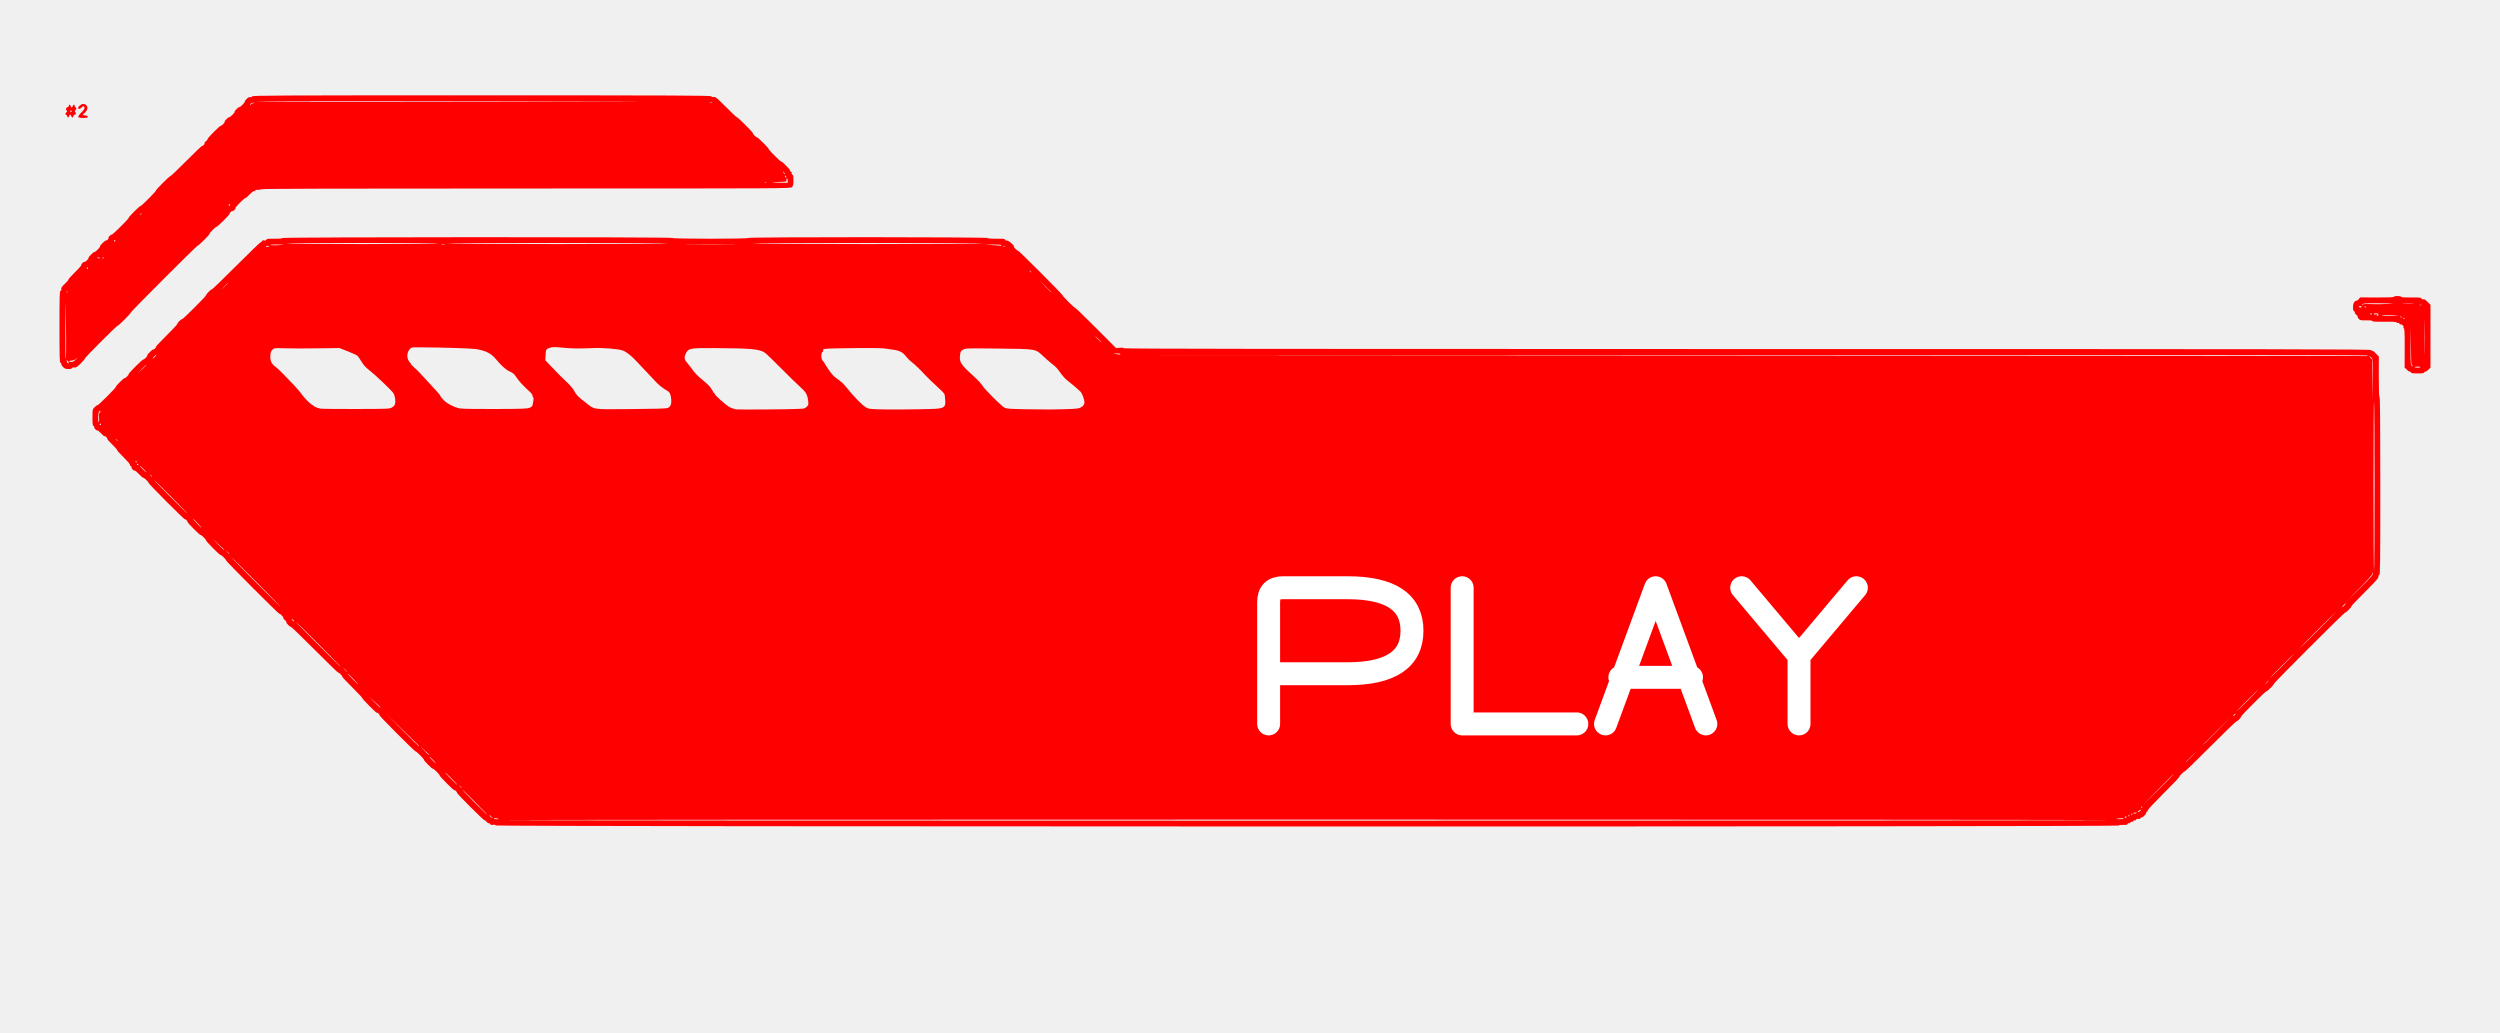
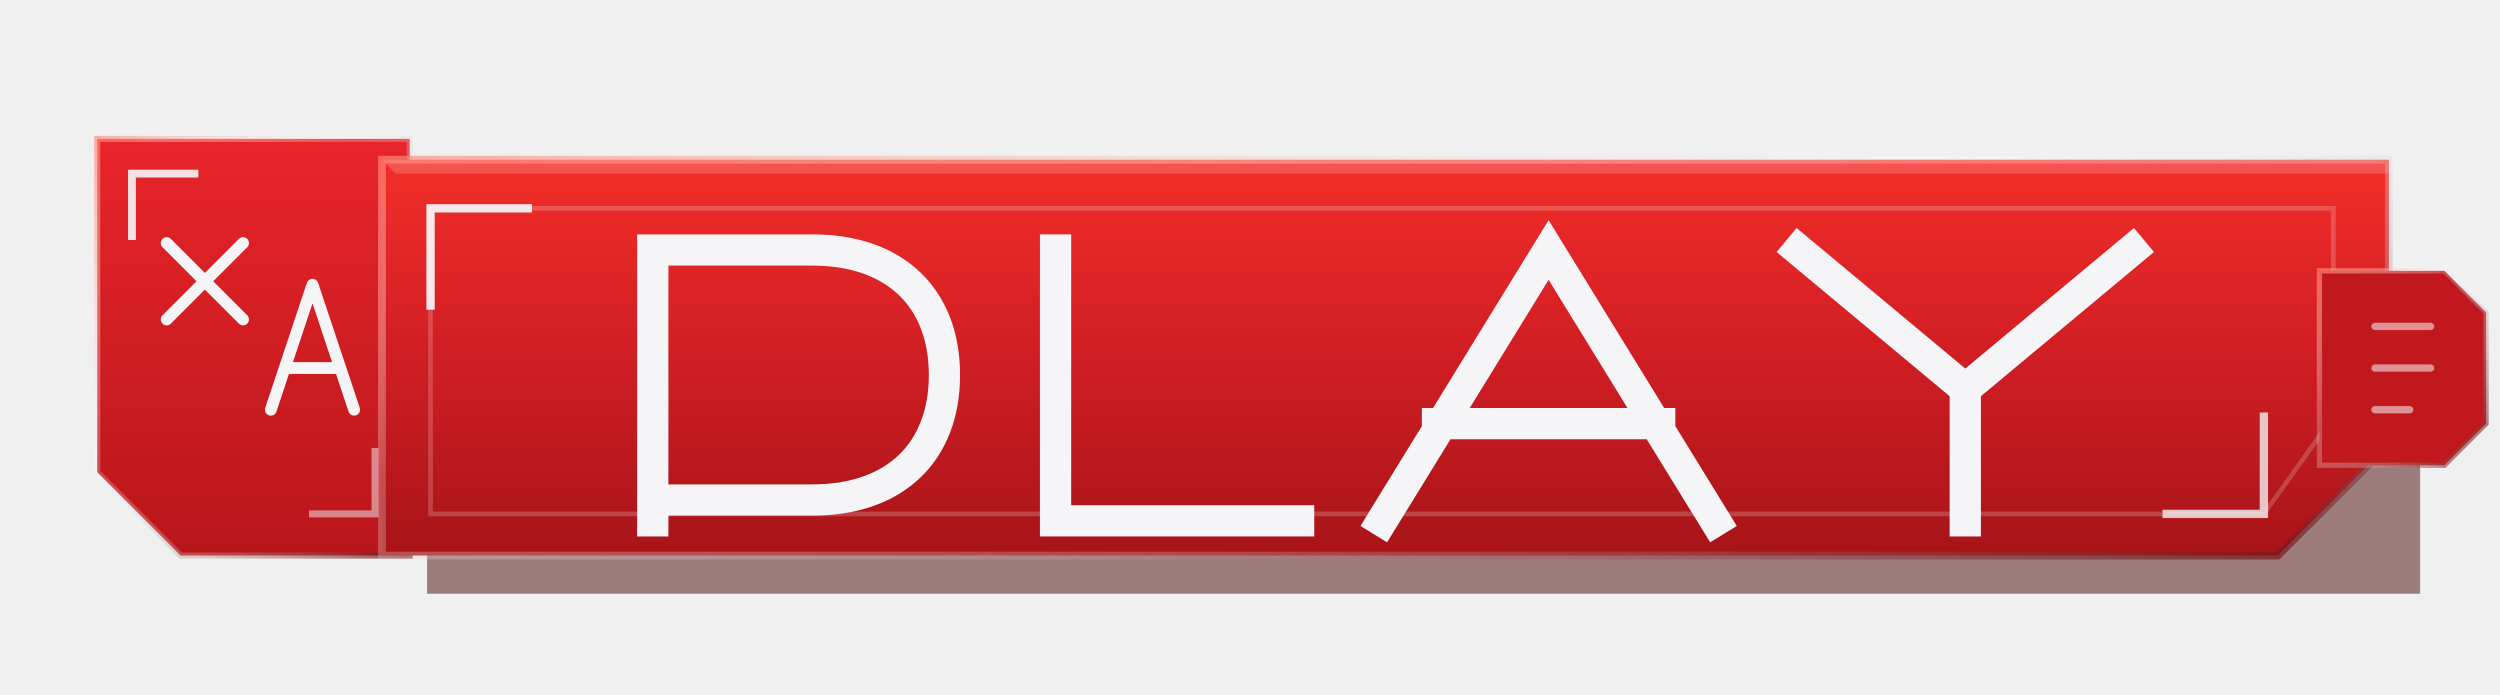
- <svg xmlns="http://www.w3.org/2000/svg" baseProfile="full" height="1440px" version="1.1" viewBox="0 0 3488 1440" width="3488px">
-   <defs />
-   <g id="svg_builder_root">
-     <g data-name="other_01" data-type="other" id="other_01" opacity="1.0">
-       <path d="M691.7,1151.66C691.36,1150.77 690.09,1150.48 687.96,1150.79C685.64,1151.13 684.47,1150.8 683.8,1149.61C683.29,1148.7 682.44,1148.23 681.9,1148.56C681.36,1148.89 680,1148 678.88,1146.57C677.76,1145.15 676.5,1144.19 676.09,1144.44C675.15,1145.03 636.94,1106.9 637.52,1105.96C638.05,1105.12 634.54,1101.8 633.85,1102.48C633.17,1103.16 612.98,1082.85 613.49,1082.01C614.03,1081.14 604.56,1071.78 603.85,1072.48C603.14,1073.19 590.93,1060.92 591.48,1060.04C592,1059.18 580.58,1047.75 579.89,1048.44C579.2,1049.13 529,998.81 529.53,997.96C530.05,997.12 526.53,993.8 525.85,994.48C525.17,995.16 504.98,974.85 505.5,974.01C505.73,973.63 499.42,966.89 491.49,959.02C483.55,951.15 477.25,944.4 477.49,944.01C478.02,943.15 472.56,937.77 471.87,938.46C471.6,938.73 456.81,924.36 439.01,906.53C421.21,888.69 406.31,874.31 405.91,874.56C404.88,875.19 398.87,869.03 399.5,868C399.79,867.54 398.85,866.24 397.43,865.12C396,864 395.08,862.68 395.38,862.19C395.98,861.22 390.66,855.67 389.88,856.45C389.22,857.11 315.01,782.8 315.51,781.98C316.03,781.14 308.55,773.79 307.87,774.47C307.18,775.16 286.97,754.86 287.5,754C288.02,753.15 280.56,745.77 279.87,746.47C279.15,747.18 260.97,728.86 261.51,727.98C262.03,727.14 258.55,723.78 257.87,724.47C257.21,725.12 207.01,674.8 207.51,673.99C208.06,673.09 200.53,665.81 199.8,666.54C199.48,666.85 196.86,664.62 193.98,661.58C191.1,658.53 188.37,656.27 187.91,656.56C186.74,657.28 182.79,653.14 183.53,651.96C183.86,651.42 183.4,650.71 182.51,650.36C181.61,650.02 181.1,649.17 181.37,648.48C181.63,647.79 177.62,643.07 172.44,637.99C167.26,632.92 163.23,628.43 163.49,628.02C163.74,627.62 160.58,624.02 156.47,620.04C152.37,616.06 149.22,612.46 149.48,612.03C150.07,611.07 146.54,607.79 145.76,608.57C145.44,608.89 143.29,607.1 140.97,604.59C138.66,602.08 136.39,600.26 135.92,600.55C134.74,601.28 130.79,597.15 131.53,595.96C131.86,595.42 131.42,594.72 130.56,594.39C129.27,593.89 129,591.81 129,582.47C129,571.16 129,571.15 132.08,568.07C133.78,566.37 135.5,565.19 135.9,565.44C136.82,566 162.27,540.6 161.53,539.87C160.8,539.14 173.08,526.93 173.98,527.49C174.85,528.02 180.23,522.57 179.53,521.86C178.84,521.17 199.15,500.97 200,501.5C200.89,502.05 206.21,496.54 205.49,495.82C204.74,495.07 213.04,486.91 213.98,487.49C214.87,488.04 218.23,484.57 217.51,483.84C217.23,483.57 223.96,476.44 232.46,468.01C240.96,459.57 247.71,452.33 247.45,451.92C246.85,450.95 252.93,444.84 253.9,445.44C254.83,446.01 288.6,412.26 287.85,411.51C287.1,410.77 295.01,402.89 295.93,403.46C296.32,403.7 311.65,388.87 329.99,370.49C348.33,352.12 363.72,337.32 364.18,337.61C364.64,337.89 365.3,337.39 365.64,336.49C366.08,335.34 366.98,335.03 368.66,335.45C370.31,335.87 371.23,335.56 371.65,334.47C372.15,333.15 374.01,332.92 382.83,333.07C389.95,333.2 393.54,332.89 393.79,332.13C394.3,330.61 937.67,330.5 938.17,332.02C938.64,333.43 1043.36,333.43 1043.83,332.02C1044.33,330.51 1377.7,330.61 1378.21,332.12C1378.46,332.88 1382.36,333.19 1390.16,333.07C1400.02,332.92 1401.84,333.14 1402.37,334.52C1402.75,335.5 1403.68,335.93 1404.74,335.6C1406.64,335.03 1415.44,342.48 1414.56,343.9C1414,344.81 1419.39,350.28 1420.12,349.55C1420.77,348.89 1483,411.19 1482.5,412C1481.98,412.83 1499.44,430.23 1500.11,429.55C1500.39,429.27 1513.34,441.79 1528.88,457.37L1557.15,485.69L1562.18,485.21C1565.36,484.9 1567.47,485.14 1567.92,485.87C1568.44,486.72 1788.36,487 2437.69,487C3205.97,487 3306.9,487.17 3307.99,488.49C3308.67,489.31 3309.6,489.75 3310.05,489.47C3310.51,489.18 3312.69,490.88 3314.91,493.23L3318.93,497.5L3318.9,525.48C3318.88,544.39 3319.22,553.57 3319.94,553.81C3320.68,554.06 3321,591.34 3321,677.98C3321,789.52 3320.84,801.85 3319.43,802.39C3318.46,802.76 3318.08,803.68 3318.44,804.8C3318.87,806.17 3314.28,811.32 3299.55,825.97C3288.85,836.63 3280.29,845.66 3280.54,846.06C3281.11,846.99 3272.9,855.23 3272.15,854.49C3271.42,853.75 3171.98,953.16 3172.54,954.06C3173.09,954.96 3162.86,965.2 3162.14,964.48C3161.4,963.73 3125.99,999.18 3126.56,1000.1C3127.15,1001.06 3121.05,1007.15 3120.09,1006.56C3119.69,1006.31 3103.45,1022.03 3084.01,1041.51C3064.57,1060.98 3048.36,1076.72 3047.99,1076.49C3047.15,1075.97 3039.78,1083.45 3040.46,1084.13C3040.74,1084.41 3030.89,1094.68 3018.57,1106.95C3006.25,1119.23 2996.38,1129.83 2996.64,1130.51C2996.9,1131.19 2996.39,1132.02 2995.49,1132.36C2994.6,1132.71 2994.13,1133.4 2994.44,1133.91C2995.19,1135.11 2989.11,1141.19 2987.91,1140.44C2987.4,1140.13 2986.7,1140.61 2986.36,1141.51C2985.92,1142.66 2985.02,1142.97 2983.34,1142.55C2981.69,1142.13 2980.77,1142.44 2980.35,1143.53C2980.01,1144.4 2979.11,1144.87 2978.33,1144.57C2977.56,1144.28 2976.66,1144.73 2976.33,1145.57C2976.01,1146.42 2975.11,1146.87 2974.33,1146.57C2973.56,1146.28 2972.66,1146.73 2972.33,1147.57C2972.01,1148.42 2971.11,1148.87 2970.33,1148.57C2969.56,1148.28 2968.66,1148.73 2968.33,1149.58C2967.87,1150.77 2966.44,1151.07 2962.18,1150.88C2958.57,1150.71 2956.49,1151.04 2956.23,1151.81C2955.61,1153.68 692.42,1153.53 691.7,1151.66ZM2951,1144.25C2951,1143.84 2443.85,1143.5 1824,1143.5C1204.15,1143.5 697,1143.84 697,1144.25C697,1144.66 1204.15,1145 1824,1145C2443.85,1145 2951,1144.66 2951,1144.25ZM695.92,1142.64C694.79,1141.68 689,1141.16 689,1142.03C689,1142.56 690.65,1143 692.67,1143C694.68,1143 696.15,1142.84 695.92,1142.64ZM2963,1142.12C2963,1141.64 2960.86,1141.45 2958.25,1141.71C2951.16,1142.39 2950.8,1142.83 2957.25,1142.92C2960.41,1142.96 2963,1142.61 2963,1142.12ZM686.25,1139.97C685.01,1139.47 684,1138.53 684,1137.87C684,1137.21 683.71,1136.96 683.36,1137.31C682.38,1138.28 685.02,1141.01 686.87,1140.94C687.97,1140.89 687.77,1140.58 686.25,1139.97ZM2967,1140C2967,1139.45 2966.58,1139 2966.06,1139C2965.54,1139 2964.84,1139.45 2964.5,1140C2964.16,1140.55 2964.58,1141 2965.44,1141C2966.3,1141 2967,1140.55 2967,1140ZM2971,1138C2971,1137.45 2970.8,1137 2970.56,1137C2970.32,1137 2969.84,1137.45 2969.5,1138C2969.16,1138.55 2969.36,1139 2969.94,1139C2970.52,1139 2971,1138.55 2971,1138ZM663.04,1119.25C653.39,1109.49 645.3,1101.63 645.05,1101.79C644.53,1102.11 679.19,1137 680.03,1137C680.33,1137 672.68,1129.01 663.04,1119.25ZM2975,1136C2975,1135.45 2974.8,1135 2974.56,1135C2974.32,1135 2973.84,1135.45 2973.5,1136C2973.16,1136.55 2973.36,1137 2973.94,1137C2974.52,1137 2975,1136.55 2975,1136ZM2981,1134.14C2981,1133.66 2979.88,1133.49 2978.5,1133.76C2977.12,1134.02 2976,1134.41 2976,1134.62C2976,1134.83 2977.12,1135 2978.5,1135C2979.88,1135 2981,1134.61 2981,1134.14ZM2986.02,1131.48C2987.94,1129.16 2986.8,1128.93 2984.14,1131.09C2982.53,1132.39 2982.25,1133 2983.27,1133C2984.09,1133 2985.32,1132.31 2986.02,1131.48ZM2989,1126C2989,1125.45 2988.8,1125 2988.56,1125C2988.32,1125 2987.84,1125.45 2987.5,1126C2987.16,1126.55 2987.36,1127 2987.94,1127C2988.52,1127 2989,1126.55 2989,1126ZM3032.96,1079.79C3032.71,1079.63 3022.83,1089.4 3011.01,1101.5L2989.52,1123.5L3011.47,1101.79C3023.54,1089.85 3033.21,1079.95 3032.96,1079.79ZM644,1098.62C644,1098.41 643.21,1097.63 642.25,1096.87C640.66,1095.63 640.63,1095.66 641.87,1097.25C643.18,1098.92 644,1099.44 644,1098.62ZM630.07,1086.25C625.36,1081.44 621.3,1077.63 621.05,1077.78C620.52,1078.11 637.19,1095 638.05,1095C638.38,1095 634.78,1091.06 630.07,1086.25ZM604.12,1060.25C601.58,1057.64 599.3,1055.62 599.06,1055.77C598.51,1056.12 607.19,1065 608.08,1065C608.44,1065 606.66,1062.86 604.12,1060.25ZM3058.03,1055.25L3065.5,1047.5L3057.75,1054.97C3050.55,1061.92 3049.54,1063 3050.28,1063C3050.43,1063 3053.91,1059.51 3058.03,1055.25ZM598.89,1052.75C598.65,1052.61 595.76,1050.03 592.48,1047L586.5,1041.5L591.97,1047.25C594.97,1050.41 597.86,1053 598.38,1053C598.9,1053 599.13,1052.89 598.89,1052.75ZM584.88,1040.75C584.63,1040.61 574.09,1030.38 561.46,1018L538.5,995.5L560.99,1018.25C573.36,1030.76 583.9,1041 584.41,1041C584.92,1041 585.13,1040.89 584.88,1040.75ZM3094.01,1019.25L3113.5,999.5L3093.75,1018.99C3082.89,1029.71 3074,1038.6 3074,1038.74C3074,1039.45 3075.9,1037.6 3094.01,1019.25ZM2156.5,1016.41C2171.12,1015.4 2172.03,1014.93 2186.29,1001.07C2192,995.51 2195.9,990.77 2197.42,987.51C2201.44,978.88 2203.27,961.9 2203.13,934.38C2203,908.52 2202.7,906.7 2197.52,900.5C2196.14,898.85 2195.01,896.91 2195.01,896.19C2195,895.47 2194.55,895.16 2194,895.5C2193.45,895.84 2193,895.63 2193,895.04C2193,894.45 2191.97,892.28 2190.72,890.23C2188.52,886.63 2188.15,882 2190.07,882C2190.58,882 2191,881.2 2191,880.22C2191,879.25 2192.3,877.02 2193.89,875.28C2201.84,866.57 2202.8,863.18 2200.52,851.74C2197.56,836.89 2197.31,836.35 2189.39,827.75C2180.71,818.32 2178.02,816.33 2168.45,812.26C2161.9,809.47 2160.08,809.2 2141.46,808.14C2112.84,806.53 2066.75,806.05 2051,807.21C2043.58,807.76 2035.34,808.16 2032.69,808.1C2026.99,807.98 2025.14,808.85 2018.98,814.62C2016.42,817.01 2010.36,822.01 2005.51,825.73C1993.37,835.05 1992.84,835.9 1991.88,847.71C1990.88,859.96 1991,957.26 1992.03,973.61C1992.89,987.15 1994.15,990.7 1999.24,993.84C2001.05,994.96 2003.65,997.08 2005.02,998.54C2006.38,1000.01 2009.53,1002.58 2012,1004.25C2014.47,1005.92 2018.35,1009.05 2020.61,1011.22C2025.35,1015.75 2028.11,1016.53 2040.49,1016.89C2045.44,1017.03 2049.71,1017.38 2049.99,1017.66C2050.62,1018.28 2145.43,1017.17 2156.5,1016.41ZM1935.58,1015.11C1938.41,1013.82 1940.24,1012.07 1941.58,1009.38C1943.41,1005.68 1943.5,1002.63 1943.53,942.5C1943.55,907.85 1943.66,869.6 1943.78,857.5C1944.16,820.2 1943.34,816 1934.66,810.46C1929.15,806.95 1916.27,807.97 1911.66,812.28C1906.76,816.87 1905.98,819.97 1905.42,837.25C1905.13,846.19 1904.63,854.85 1904.31,856.5C1903.8,859.13 1903.39,890.35 1902.86,967.57C1902.67,994.24 1903.62,1000.56 1909.08,1009C1911.82,1013.25 1913.71,1015.12 1915.71,1015.56C1917.24,1015.9 1918.95,1016.33 1919.5,1016.51C1922.64,1017.56 1931.97,1016.74 1935.58,1015.11ZM1716.27,1014.92C1718.54,1013.89 1721.28,1009.68 1722.4,1005.5C1722.7,1004.4 1723.04,990.05 1723.16,973.62C1723.41,940.17 1723.61,939.12 1730.2,935.75C1733.54,934.04 1737.09,933.81 1766.7,933.37C1784.74,933.1 1800.53,932.67 1801.8,932.41C1804.66,931.82 1810.23,926.17 1813.59,920.43C1815.96,916.39 1816.1,915.51 1815.45,908.09C1814.69,899.38 1813.87,897.95 1807.34,893.89C1803.52,891.51 1803.38,891.5 1772.44,891.43C1736.32,891.36 1734.1,891.01 1728.01,884.39L1724,880.04L1724,870.59C1724,865.39 1724.45,859.95 1725,858.51C1727.42,852.13 1745.24,848.7 1774.5,848.96C1836.27,849.52 1857.39,849.32 1857.78,848.17C1857.99,847.53 1858.79,847 1859.55,847C1860.31,847 1862.52,845.61 1864.45,843.91C1869.36,839.6 1869.99,836.18 1869.08,818.9C1868.96,816.54 1863.66,811.38 1858.77,808.86L1854.5,806.66L1779.5,806.59C1699.96,806.52 1695.94,806.73 1689.4,811.21C1687.64,812.42 1685.38,814.78 1684.38,816.45C1682.69,819.32 1682.56,824.91 1682.21,909.5C1682.01,959 1682.13,1001.41 1682.48,1003.75C1683.26,1008.89 1687.04,1013.66 1691.33,1014.9C1695.81,1016.2 1713.44,1016.21 1716.27,1014.92ZM2278.99,1014.92C2284.51,1013.64 2286.68,1011.76 2288.02,1007.1C2288.59,1005.12 2289.32,990 2289.65,973.5C2290.07,952.46 2290.64,942.55 2291.55,940.32C2294.12,934 2293.35,934.08 2351.65,933.78C2392.43,933.56 2405.3,933.79 2408,934.77C2410.09,935.53 2412.66,937.68 2414.38,940.11L2417.26,944.18L2417.53,971.01C2417.68,985.76 2418.13,999.34 2418.53,1001.17C2420.88,1012.06 2426.34,1015.94 2439.35,1015.98C2450.17,1016.01 2453.51,1014.31 2456.82,1007.07C2459.24,1001.78 2459.37,1000.6 2459.43,983.5C2459.57,946.37 2457.8,831.18 2456.96,823.29C2455.95,813.7 2454.34,810.75 2448.92,808.59C2443.62,806.47 2432.54,806.58 2428.09,808.8C2423.39,811.14 2418.92,817.03 2417.92,822.18C2417.46,824.56 2417.07,838.07 2417.04,852.22L2417,877.93L2412.35,883.22C2409.79,886.12 2406.52,889.14 2405.1,889.93C2400.44,892.5 2313.9,891.95 2303,889.29C2298.7,888.24 2293.43,884.12 2291.68,880.45C2290.23,877.41 2290,873.01 2290,847.85L2290,818.76L2286.25,815.03C2283.14,811.94 2281.34,811.09 2275.7,810.03C2266.22,808.25 2260.16,809.02 2255.5,812.57C2253.41,814.16 2251.11,816.88 2250.38,818.62C2249.32,821.16 2249.07,839.05 2249.08,909.53C2249.1,959.79 2249.51,999.39 2250.04,1002.22C2251.19,1008.25 2254.14,1012.61 2258.34,1014.45C2262.13,1016.11 2272.77,1016.35 2278.99,1014.92ZM2607.95,1014.69C2610.12,1013.94 2612.16,1012.2 2613.45,1010C2615.45,1006.58 2615.51,1004.76 2616.05,934C2616.54,870.2 2616.8,861.14 2618.2,858.5C2619.25,856.53 2622.04,854.35 2626.31,852.17L2632.82,848.84L2658.16,848.85C2672.1,848.86 2685.41,848.44 2687.76,847.92C2695.8,846.16 2699.21,840.36 2699.45,828.02C2699.65,818.17 2697.97,813.54 2692.88,809.91C2689.95,807.83 2688.16,807.6 2669.11,806.82C2657.77,806.36 2616.21,806.19 2576.75,806.44C2497.43,806.95 2500.5,806.69 2495.73,813.37C2493.73,816.18 2493.5,817.7 2493.5,828.18C2493.5,838.41 2493.76,840.2 2495.56,842.62C2500.45,849.17 2499.9,849.06 2530.55,849.4C2550.32,849.62 2559.53,850.09 2562,851.01C2567.52,853.06 2572.83,857.23 2574.09,860.5C2574.9,862.6 2575.46,884.33 2575.93,933C2576.6,1000.33 2576.68,1002.64 2578.68,1007.04C2580.66,1011.39 2582.91,1013.04 2590,1015.35C2592.91,1016.3 2604.54,1015.87 2607.95,1014.69ZM3118.02,997.48C3119.86,995.26 3118.81,995.01 3116.75,997.17C3115.79,998.17 3115.39,999 3115.88,999C3116.36,999 3117.32,998.31 3118.02,997.48ZM3136,977.5C3144.51,968.98 3151.25,962 3150.98,962C3150.7,962 3143.51,968.98 3135,977.5C3126.49,986.02 3119.75,993 3120.02,993C3120.3,993 3127.49,986.02 3136,977.5ZM530.89,986.75C530.64,986.61 526.86,983.12 522.47,979L514.5,971.5L521.98,979.25C526.09,983.51 529.87,987 530.39,987C530.91,987 531.13,986.89 530.89,986.75ZM2052,974.98C2043.15,973.43 2039.74,971.08 2035.38,963.5L2032.5,958.5L2032.47,932.5C2032.45,918.2 2032.7,896.31 2033.03,883.86C2033.53,864.91 2033.9,860.8 2035.33,858.62C2040.9,850.11 2058.73,848.13 2113.35,849.93C2142.18,850.89 2148.63,851.36 2150.64,852.68C2154.32,855.09 2169.41,874.16 2169.26,876.21C2169.18,877.19 2169.55,878 2170.06,878C2170.58,878 2171,879.83 2171,882.06C2171,884.51 2171.4,885.87 2172,885.5C2173.56,884.53 2173.17,886.97 2171.5,888.64C2170.68,889.47 2170,889.83 2170,889.45C2170,889.07 2169.29,889.35 2168.42,890.07C2165.9,892.16 2163.99,892.27 2135.38,892L2108.25,891.74L2104.58,895.12C2101.06,898.37 2100.88,898.86 2099.95,907.88C2098.82,918.87 2099.74,923.56 2103.93,928.25L2106.77,931.42L2128.2,932.47C2146.06,933.35 2150.09,933.83 2152.41,935.35C2156.51,938.03 2159.12,944.82 2159.32,953.32C2159.49,959.94 2159.23,960.95 2156.12,965.8C2154.26,968.71 2151.56,971.68 2150.12,972.42C2148.68,973.15 2143.68,974.04 2139,974.4C2125.82,975.4 2057.05,975.86 2052,974.98ZM492.93,947.23C488.84,942.96 485.3,939.6 485.05,939.76C484.58,940.08 499.13,955 499.91,955C500.16,955 497.02,951.5 492.93,947.23ZM3164.95,949.66C3164.7,949.44 3163.41,950.67 3162.09,952.38L3159.67,955.5L3162.53,952.78C3164.11,951.28 3165.19,949.88 3164.95,949.66ZM3184,929.5C3193.61,919.88 3201.25,912 3200.98,912C3200.7,912 3192.61,919.88 3183,929.5C3173.39,939.12 3165.75,947 3166.02,947C3166.3,947 3174.39,939.12 3184,929.5ZM484,936.67C484,936.5 482.76,935.26 481.25,933.92L478.5,931.5L480.92,934.25C483.19,936.82 484,937.46 484,936.67ZM445.02,899.25C427.68,881.79 413.3,867.63 413.05,867.79C412.54,868.11 475.19,931 476.01,931C476.31,931 462.36,916.71 445.02,899.25ZM3234,879.5C3248.02,865.48 3259.26,854 3258.99,854C3258.71,854 3247.02,865.48 3233,879.5C3218.98,893.52 3207.74,905 3208.01,905C3208.29,905 3219.98,893.52 3234,879.5ZM2171,887.56C2171,887.32 2170.55,886.84 2170,886.5C2169.45,886.16 2169,886.36 2169,886.94C2169,887.52 2169.45,888 2170,888C2170.55,888 2171,887.8 2171,887.56ZM409.25,865.17C408.29,864.16 407.32,863.47 407.11,863.64C406.52,864.11 409.11,867 410.12,867C410.61,867 410.21,866.17 409.25,865.17ZM357.98,812.25C339.02,793.14 323.3,777.63 323.04,777.79C322.55,778.1 391.17,847 391.98,847C392.25,847 376.95,831.36 357.98,812.25ZM3271,844.5C3272.29,843.13 3273.15,841.88 3272.92,841.72C3272.69,841.57 3271.29,842.69 3269.81,844.22C3268.34,845.75 3267.47,847 3267.89,847C3268.31,847 3269.71,845.88 3271,844.5ZM3310.86,800.01L3310.73,797.5L3310.29,800C3310.02,801.57 3303.08,809.4 3291.68,821L3273.5,839.5L3292.25,821.01C3307.26,806.21 3310.97,802.02 3310.86,800.01ZM3313,678C3313,612.55 3312.66,559 3312.25,559C3311.84,559 3311.5,612.55 3311.5,678C3311.5,743.45 3311.84,797 3312.25,797C3312.66,797 3313,743.45 3313,678ZM320,772.67C320,772.5 318.76,771.26 317.25,769.92L314.5,767.5L316.92,770.25C319.19,772.82 320,773.46 320,772.67ZM312.89,766.75C312.64,766.61 308.86,763.12 304.47,759L296.5,751.5L303.98,759.25C308.09,763.51 311.87,767 312.39,767C312.91,767 313.13,766.89 312.89,766.75ZM275.87,730.16C272.37,726.4 269.3,723.49 269.06,723.69C268.62,724.05 281.06,737 281.84,737C282.06,737 279.37,733.92 275.87,730.16ZM239.03,693.25C226.09,680.19 215.3,669.63 215.05,669.79C214.53,670.11 261.19,717 262.02,717C262.31,717 251.97,706.31 239.03,693.25ZM212,664.62C212,664.41 211.21,663.63 210.25,662.87C208.66,661.63 208.63,661.66 209.87,663.25C211.18,664.92 212,665.45 212,664.62ZM200.12,654.25C197.58,651.64 195.3,649.62 195.06,649.77C194.51,650.12 203.19,659 204.08,659C204.44,659 202.66,656.86 200.12,654.25ZM193,648C193,647.45 192.55,647 192,647C191.45,647 191,647.45 191,648C191,648.55 191.45,649 192,649C192.55,649 193,648.55 193,648ZM191,644.56C191,644.32 190.55,643.84 190,643.5C189.45,643.16 189,643.36 189,643.94C189,644.52 189.45,645 190,645C190.55,645 191,644.8 191,644.56ZM164,614.62C164,614.41 163.21,613.63 162.25,612.87C160.66,611.63 160.63,611.66 161.87,613.25C163.18,614.92 164,615.45 164,614.62ZM141,592C141,591.45 140.55,591 140,591C139.45,591 139,591.45 139,592C139,592.55 139.45,593 140,593C140.55,593 141,592.55 141,592ZM138.19,582.96C137.84,578.16 138.12,576.53 139.53,574.96C141.43,572.87 140.22,572.18 138.2,574.2C136.86,575.54 136.51,589 137.81,589C138.26,589 138.43,586.28 138.19,582.96ZM1114,570.48C1115.92,570.35 1118.76,570.19 1120.3,570.12C1121.84,570.05 1124.24,568.85 1125.65,567.44C1128.02,565.08 1128.16,564.43 1127.51,559.19C1126.43,550.46 1124.54,547.12 1116.71,540.13C1112.74,536.58 1100.72,524.86 1090,514.07C1079.28,503.28 1069.15,493.51 1067.5,492.37C1059.73,486.96 1049.34,485.99 996,485.66C963.35,485.46 960.37,485.99 957.17,492.59C954.04,499.03 954.38,501.2 959.5,507.21C961.97,510.12 965.65,514.89 967.69,517.82C969.74,520.79 975.31,526.25 980.25,530.14C985.12,533.99 989.96,538.56 991,540.32C992.03,542.07 993.36,544.04 993.94,544.71C994.52,545.37 995,546.38 995,546.96C995,547.53 995.45,548 996,548C996.55,548 997,548.58 997,549.3C997,551.21 1012.51,565.1 1017.86,567.98C1020.4,569.35 1024.51,570.76 1026.99,571.14C1030.85,571.72 1103.94,571.17 1114,570.48ZM1299.58,570.6C1318.09,570.03 1320.1,568.42 1318.5,555.5C1318.37,554.4 1318.2,552.55 1318.13,551.38C1318.06,550.21 1316.31,547.68 1314.25,545.76C1299.18,531.71 1293.29,526.05 1290.6,523.05C1284.69,516.48 1276.37,508.48 1271.85,505.03C1269.35,503.12 1265.99,499.8 1264.4,497.65C1259.96,491.68 1255.03,489.05 1246.19,487.91C1241.96,487.37 1236.03,486.54 1233,486.07C1227.04,485.15 1156.1,485.72 1152,486.72C1150.62,487.05 1149.18,487.26 1148.79,487.18C1148.39,487.09 1148.3,487.62 1148.58,488.35C1148.86,489.08 1148.4,490.26 1147.55,490.96C1145.18,492.93 1145.48,501.22 1148,503.5C1149.1,504.5 1150,505.64 1150,506.05C1150,506.46 1152.72,510.77 1156.04,515.64C1160.83,522.67 1163.46,525.43 1168.78,529C1173.2,531.97 1177.64,536.23 1181.8,541.5C1190.06,551.97 1201.99,564.3 1207.17,567.74C1210.94,570.22 1212.38,570.52 1223.4,571.02C1235.32,571.56 1275.95,571.34 1299.58,570.6ZM1484.82,570.93C1492.7,570.81 1501.25,570.33 1503.82,569.86C1509.03,568.92 1513,565.35 1513,561.63C1513,557.16 1509.77,548.62 1507.13,546.09C1503.55,542.65 1494.02,534.54 1488.67,530.37C1486.3,528.52 1482.59,524.52 1480.43,521.47C1474.67,513.34 1473.9,512.51 1466.89,506.93C1463.38,504.13 1457.91,499.35 1454.74,496.32C1444.75,486.75 1445.77,486.91 1392.95,486.32C1349.54,485.83 1347.19,485.9 1343.93,487.7C1340.22,489.75 1339.97,490.25 1339.29,497C1338.47,505.18 1341.42,509.6 1357.15,523.68C1363.45,529.32 1369.16,535.38 1370.63,537.98C1373.4,542.89 1396.64,566.1 1401.5,568.81C1404.03,570.22 1408.83,570.56 1432,570.99C1447.12,571.27 1461.97,571.42 1465,571.32C1468.03,571.23 1476.95,571.05 1484.82,570.93ZM546.93,568.48C548.99,567.28 550.67,565.33 551.12,563.63C552.27,559.33 550.98,551.36 548.61,548.18C545.04,543.4 522.9,522.37 515.5,516.73C510.41,512.85 507.39,509.56 504.45,504.68C502.22,500.99 499.72,497.29 498.88,496.46C498.05,495.62 492,492.83 485.44,490.26L473.5,485.58L452.5,485.88C423.42,486.29 407.45,486.29 394,485.86C382.9,485.51 382.42,485.58 380.05,487.95C378.17,489.83 377.5,491.73 377.19,496.07C376.68,503.11 378.58,507.36 384.1,511.5C386.3,513.15 390.88,517.41 394.3,520.98C397.71,524.54 402.98,529.97 406,533.04C412.23,539.38 419.36,547.59 421.71,551.12C424.34,555.08 434.35,565 435.72,565C436.42,565 437,565.34 437,565.76C437,566.68 442.25,569.07 446.43,570.04C448.12,570.44 470.65,570.71 496.5,570.63C541.7,570.5 543.63,570.42 546.93,568.48ZM739.19,568.8C742.98,567.11 743.03,567 744.41,557.23C744.59,555.98 744.34,554.71 743.87,554.42C743.39,554.12 743,553.01 743,551.95C743,550.89 741.11,548.33 738.8,546.26C730.52,538.86 723.69,531.42 720.34,526.19C717.59,521.89 715.87,520.39 711.38,518.4C705.95,516 699.46,510.24 692.07,501.25C685.43,493.18 677.8,489.26 664.5,487.08C658.24,486.05 619.5,484.82 586.25,484.59C574,484.5 573.99,484.5 571.57,487.32C568.15,491.29 567.34,497.22 569.55,502.1C570.51,504.25 571.68,506 572.15,506C572.62,506 573,506.57 573,507.27C573,507.96 575.09,510.32 577.65,512.52C580.21,514.71 583.7,518.05 585.4,519.94C587.11,521.83 591.04,526.11 594.14,529.44C610.08,546.56 614,550.97 614,551.81C614,552.31 615.82,554.79 618.05,557.32C622.82,562.74 633.73,568.47 642,569.9C645.04,570.42 667.19,570.76 691.5,570.65C729.99,570.48 735.96,570.25 739.19,568.8ZM931.7,569.12C935.58,567.57 937.15,563.51 936.47,556.8C935.77,549.98 934.41,547.14 930.93,545.21C925.45,542.17 918.34,536.56 914.88,532.53C913.02,530.37 907.23,524.21 902,518.86C896.77,513.5 890.25,506.61 887.5,503.55C881.36,496.7 873.66,490.68 869,489.07C861.95,486.65 840.85,484.99 825.88,485.68C807.53,486.53 797.24,486.35 783.46,484.94C775.42,484.11 771.35,484.11 768.46,484.9C761.92,486.71 761.58,487.2 761.17,495.27L760.8,502.63L769.34,511.57C780.9,523.67 783.37,526.14 791.57,533.85C795.45,537.51 799.65,542.52 800.91,545C803.88,550.87 805.8,552.89 816,560.81C830.51,572.1 824.42,571.15 880,570.75C916.27,570.48 929.31,570.07 931.7,569.12ZM3308.84,499.33C3307.64,498.05 3306.3,497 3305.87,497C3305.44,497 3306.2,498.11 3307.55,499.45L3310,501.91L3310.23,530.21L3310.47,558.5L3310.75,530.08C3311.03,502.03 3311,501.63 3308.84,499.33ZM204.25,509.05C204.07,508.8 201.36,511.25 198.21,514.51L192.5,520.42L198.54,514.96C201.86,511.96 204.43,509.3 204.25,509.05ZM218.28,495.08C217.89,494.5 213,499.16 213,500.11C213,500.53 214.25,499.66 215.78,498.19C217.31,496.71 218.43,495.31 218.28,495.08ZM3303,496C3303,495.33 3012.75,495.08 2433.75,495.25L1564.5,495.5L2433.5,496C2911.45,496.28 3302.61,496.61 3302.75,496.75C3302.89,496.89 3303,496.55 3303,496ZM1563,494C1563,493.44 1560.69,493.07 1557.75,493.16L1552.5,493.31L1557.5,494C1560.25,494.38 1562.61,494.76 1562.75,494.84C1562.89,494.93 1563,494.55 1563,494ZM1533,473.5C1530.57,471.02 1528.36,469 1528.08,469C1527.81,469 1529.57,471.02 1532,473.5C1534.43,475.98 1536.64,478 1536.92,478C1537.19,478 1535.43,475.98 1533,473.5ZM1467,407.73C1467,407.58 1463.06,403.64 1458.25,398.98L1449.5,390.5L1457.98,399.25C1465.85,407.38 1467,408.46 1467,407.73ZM318,395.29C318,394.54 317.1,395.33 312.96,399.75L308.5,404.5L313.25,400.04C315.86,397.59 318,395.45 318,395.29ZM1439,379.62C1439,379.42 1438.21,378.63 1437.25,377.87C1435.66,376.63 1435.63,376.66 1436.87,378.25C1438.18,379.92 1439,380.44 1439,379.62ZM376,343.38C376,343.17 374.88,343 373.5,343C372.12,343 371,343.39 371,343.86C371,344.33 372.12,344.51 373.5,344.25C374.88,343.98 376,343.59 376,343.38ZM1402.27,343.34C1401.59,343.07 1400.24,343.05 1399.27,343.31C1398.3,343.56 1398.85,343.79 1400.5,343.81C1402.15,343.82 1402.95,343.62 1402.27,343.34ZM395,341.64C396.93,341.48 393.66,341.26 387.75,341.17C381.84,341.08 377,341.34 377,341.75C377,342.44 386.62,342.38 395,341.64ZM1397,342C1397,341.38 1392.55,341.08 1385.25,341.2L1373.5,341.4L1385,342C1391.33,342.33 1396.61,342.69 1396.75,342.8C1396.89,342.91 1397,342.55 1397,342ZM620.25,341.29C619.01,341.06 616.99,341.06 615.75,341.29C614.51,341.53 615.52,341.73 618,341.73C620.48,341.73 621.49,341.53 620.25,341.29ZM1019.75,341.25C1003.94,341.1 978.06,341.1 962.25,341.25C946.44,341.4 959.38,341.53 991,341.53C1022.62,341.53 1035.56,341.4 1019.75,341.25ZM613,339.75C613,339.34 564.85,339 506,339C447.15,339 399,339.34 399,339.75C399,340.16 447.15,340.5 506,340.5C564.85,340.5 613,340.16 613,339.75ZM933,339.75C933,339.34 863.25,339 778,339C692.75,339 623,339.34 623,339.75C623,340.16 692.75,340.5 778,340.5C863.25,340.5 933,340.16 933,339.75ZM1373,339.75C1373,339.34 1300.1,339 1211,339C1121.9,339 1049,339.34 1049,339.75C1049,340.16 1121.9,340.5 1211,340.5C1300.1,340.5 1373,340.16 1373,339.75Z" fill="#ff0000" fill-rule="evenodd" stroke="none" />
-     </g>
-     <g data-name="other_02" data-type="other" id="other_02" opacity="1.0">
-       <path d="M87.74,511.81C86.22,510.18 85.23,508.43 85.55,507.92C85.87,507.4 85.42,506.72 84.56,506.39C83.17,505.85 83,500.23 83,456C83,411.7 83.17,406.15 84.57,405.61C85.58,405.22 85.92,404.33 85.53,403.1C85.08,401.67 86.31,399.87 90.44,395.97C93.48,393.1 95.75,390.41 95.5,389.99C95.24,389.58 99.28,385.07 104.48,379.97C109.68,374.87 113.71,370.33 113.43,369.89C112.78,368.83 116.83,364.77 117.88,365.43C118.85,366.02 124.27,360.6 123.49,359.82C122.75,359.09 131.03,350.9 131.95,351.47C132.86,352.03 140.24,344.57 139.5,343.83C138.74,343.07 147.04,334.91 147.98,335.49C148.94,336.08 152.21,332.54 151.42,331.75C151.1,331.43 151.81,330.19 153,329C154.19,327.81 155.44,327.11 155.78,327.45C156.54,328.21 180.06,304.9 179.48,303.97C178.94,303.09 195.09,286.94 195.97,287.48C196.83,288.01 218.24,266.57 217.55,265.88C216.85,265.19 237.13,244.96 237.99,245.49C238.35,245.72 248.25,236.27 259.99,224.49C271.72,212.71 281.63,203.27 282.02,203.51C283.01,204.12 286.16,200.49 285.35,199.68C284.99,199.32 285.89,198.09 287.36,196.93C288.82,195.78 289.81,194.5 289.55,194.07C288.95,193.12 307.05,174.91 308,175.5C308.9,176.06 314.2,170.54 313.47,169.8C312.71,169.04 318.98,162.87 319.92,163.45C320.87,164.04 328.24,156.58 327.48,155.81C326.71,155.04 332.97,148.87 333.92,149.45C334.87,150.04 342.24,142.58 341.48,141.81C341.17,141.5 342.33,139.82 344.06,138.09C346.24,135.91 347.81,135.12 349.11,135.54C350.33,135.92 351.23,135.57 351.61,134.57C352.16,133.15 382.42,133 672,133C938.41,133 991.87,133.22 992.3,134.34C992.62,135.18 993.88,135.52 995.66,135.26C998.2,134.89 1000.06,136.42 1012.92,149.38C1020.84,157.38 1027.63,163.73 1028,163.5C1028.85,162.98 1051.15,185.18 1050.47,185.86C1049.78,186.56 1055.15,192.03 1056,191.5C1056.88,190.95 1073.17,207.16 1072.46,207.87C1071.76,208.58 1089.17,226.01 1090.04,225.47C1091.06,224.85 1103.04,237.12 1102.41,238.14C1102.12,238.62 1102.6,239.29 1103.49,239.64C1104.39,239.98 1104.87,240.89 1104.57,241.67C1104.28,242.44 1104.7,243.33 1105.52,243.65C1106.64,244.08 1107,246 1107,251.61C1107,257.67 1106.64,259.36 1105,261C1103,263 1101.83,263 733.81,263C467.42,262.99 364.44,263.29 363.95,264.08C363.58,264.69 361.84,265.03 360.1,264.85C358.17,264.64 356.58,265.05 356.07,265.88C355.61,266.64 354.78,266.98 354.24,266.65C353.7,266.31 350.92,268.51 348.06,271.53C345.2,274.56 342.52,276.82 342.1,276.56C341.12,275.95 327.75,289.42 328.55,290.22C329.39,291.06 325.13,295.2 324.1,294.56C323.16,293.98 319.73,297.39 320.49,298.15C321.17,298.83 302.86,317.03 302.01,316.51C301.15,315.98 291.77,325.44 292.47,326.13C293.16,326.82 276.89,343.05 276.04,342.52C275.18,341.99 181.75,435.42 182.45,436.12C183.14,436.81 164.89,455.05 164.03,454.52C163.16,453.98 117.76,499.43 118.47,500.13C118.76,500.43 116.2,503.48 112.77,506.92C107.48,512.2 106.08,513.09 103.67,512.74C101.88,512.48 100.62,512.82 100.3,513.66C99.96,514.54 98.19,514.96 95.14,514.88C91.37,514.78 89.98,514.21 87.74,511.81ZM96,506.19C96,505.75 95.34,504.51 94.53,503.44C93.03,501.46 92.51,502.57 93.61,505.42C94.23,507.05 96,507.62 96,506.19ZM106.05,501.25C109.03,498.01 109.09,497.88 106.44,500.25C104.48,502.02 102.27,503 100.25,503C98.53,503 96.84,503.45 96.5,504C96.14,504.59 97.26,505 99.25,505C101.85,505 103.38,504.16 106.05,501.25ZM92.25,471.75C92.11,455.66 91.87,435.3 91.72,426.5C91.57,417.7 91.35,430.86 91.22,455.75C91.1,480.64 91.34,501 91.75,501C92.16,501 92.39,487.84 92.25,471.75ZM93.66,405.75C93.39,405.06 93.16,405.62 93.16,407C93.16,408.38 93.39,408.94 93.66,408.25C93.94,407.56 93.94,406.44 93.66,405.75ZM123,374C123,373.45 122.55,373 122,373C121.45,373 121,373.45 121,374C121,374.55 121.45,375 122,375C122.55,375 123,374.55 123,374ZM139,360C139,359.45 137.99,359.03 136.75,359.07C134.6,359.14 134.59,359.18 136.5,360C137.6,360.47 138.61,360.89 138.75,360.93C138.89,360.97 139,360.55 139,360ZM144.5,360C144.84,359.45 144.64,359 144.06,359C143.48,359 143,359.45 143,360C143,360.55 143.2,361 143.44,361C143.68,361 144.16,360.55 144.5,360ZM161,336C161,335.45 160.55,335 160,335C159.45,335 159,335.45 159,336C159,336.55 159.45,337 160,337C160.55,337 161,336.55 161,336ZM197.13,298.25C198.37,296.66 198.34,296.63 196.75,297.87C195.79,298.63 195,299.42 195,299.62C195,300.44 195.82,299.92 197.13,298.25ZM321,286C321,285.45 320.55,285 320,285C319.45,285 319,285.45 319,286C319,286.55 319.45,287 320,287C320.55,287 321,286.55 321,286ZM1069.25,254.34C1068.56,254.06 1067.44,254.06 1066.75,254.34C1066.06,254.62 1066.62,254.84 1068,254.84C1069.38,254.84 1069.94,254.62 1069.25,254.34ZM1099,252C1099,250.35 1098.56,249 1098.01,249C1097.47,249 1097.13,250.01 1097.26,251.25C1097.49,253.42 1097.17,253.51 1088.5,253.77C1074.76,254.18 1074.15,254.71 1087.25,254.86L1099,255L1099,252ZM1096.6,245.27C1095.59,244.25 1094.75,245.78 1095.58,247.13C1096.21,248.15 1096.45,248.15 1096.79,247.14C1097.02,246.44 1096.94,245.6 1096.6,245.27ZM1093.6,240.17C1092.1,238.67 1092.07,238.75 1093.24,241.24C1093.93,242.72 1094.66,243.46 1094.87,242.87C1095.07,242.28 1094.5,241.07 1093.6,240.17ZM353.8,143.86C356.24,143.74 356.27,143.69 354.19,143.29C351.76,142.82 348.98,144.48 349.03,146.37C349.05,146.99 349.52,146.71 350.08,145.75C350.64,144.79 352.31,143.94 353.8,143.86ZM993.75,143.31C992.79,143.06 991.21,143.06 990.25,143.31C989.29,143.56 990.08,143.77 992,143.77C993.92,143.77 994.71,143.56 993.75,143.31ZM873.5,141.75C936.2,141.61 845.64,141.38 672.25,141.25C498.86,141.11 357,141.34 357,141.75C357,142.43 568.21,142.43 873.5,141.75Z" fill="#ff0000" fill-rule="evenodd" stroke="none" />
-     </g>
-     <g data-name="other_03" data-type="other" id="other_03" opacity="1.0">
-       <path d="M3363.61,519.44C3363.28,518.58 3362.6,518.13 3362.09,518.44C3361.58,518.76 3359.77,517.61 3358.05,515.9L3354.94,512.79L3355.03,485.74C3355.1,464.73 3354.84,458.52 3353.84,457.9C3353.14,457.47 3352.88,456.78 3353.28,456.39C3354.33,455.34 3351.05,452.04 3349.53,452.62C3348.83,452.89 3347.98,452.39 3347.64,451.49C3347.29,450.6 3346.51,450.18 3345.89,450.56C3345.28,450.94 3344.42,450.69 3343.99,449.99C3343.41,449.04 3339.17,448.77 3326.95,448.93C3315.1,449.07 3310.49,448.8 3309.95,447.91C3309.44,447.09 3306.59,446.77 3301.16,446.91C3294.17,447.1 3292.85,446.85 3291.03,445.02C3289.87,443.87 3289.17,442.53 3289.47,442.04C3289.77,441.56 3288.85,440.24 3287.43,439.12C3286,438 3285.12,436.61 3285.48,436.03C3285.84,435.46 3285.42,434.72 3284.56,434.39C3282.07,433.43 3282.42,423.58 3285.04,420.96C3286.16,419.84 3287.47,419.17 3287.96,419.47C3288.44,419.77 3289.74,418.88 3290.84,417.48L3292.84,414.93L3316.15,415.04C3331.91,415.11 3339.57,414.8 3339.81,414.07C3340.28,412.65 3349.73,412.69 3350.2,414.11C3350.45,414.86 3354.99,415.17 3364.16,415.06C3375.84,414.93 3377.84,415.13 3378.37,416.52C3378.77,417.56 3379.66,417.93 3380.86,417.55C3382.17,417.13 3383.93,418.17 3386.86,421.1L3391,425.24L3391,469.04L3391,512.85L3387.92,515.93C3386.22,517.63 3384.42,518.76 3383.91,518.44C3383.4,518.13 3382.72,518.58 3382.39,519.44C3381.91,520.69 3380.05,521 3373,521C3365.95,521 3364.09,520.69 3363.61,519.44ZM3377,512.25C3376.99,511.84 3375.2,511.48 3373,511.45C3370.8,511.42 3369,511.76 3369,512.2C3369,512.64 3370.8,513 3373,513C3375.2,513 3377,512.66 3377,512.25ZM3365.75,509.92C3364.16,508.99 3363.98,506.4 3363.77,481.7L3363.53,454.5L3363.25,481.38C3362.97,508.15 3363.28,511.05 3366.37,510.97C3366.99,510.95 3366.71,510.48 3365.75,509.92ZM3382.75,451.32C3382.59,440.42 3382.45,449.05 3382.45,470.5C3382.45,491.95 3382.59,500.87 3382.75,490.32C3382.91,479.76 3382.91,462.21 3382.75,451.32ZM3355,444.56C3355,444.32 3354.55,443.84 3354,443.5C3353.45,443.16 3353,443.36 3353,443.94C3353,444.52 3353.45,445 3354,445C3354.55,445 3355,444.8 3355,444.56ZM3351,442.56C3351,442.32 3350.55,441.84 3350,441.5C3349.45,441.16 3349,441.36 3349,441.94C3349,442.52 3349.45,443 3350,443C3350.55,443 3351,442.8 3351,442.56ZM3318.5,438.99C3318.5,438.04 3317.32,437.39 3315.25,437.19C3313.25,436.99 3312,437.32 3312,438.05C3312,438.8 3312.9,438.99 3314.5,438.59C3317.05,437.95 3318.03,439.37 3315.75,440.4C3315.06,440.71 3315.4,440.85 3316.5,440.72C3317.6,440.58 3318.5,439.8 3318.5,438.99ZM3345.5,440.37C3338.46,439.64 3323,439.56 3323,440.25C3323,440.66 3328.74,440.93 3335.75,440.84C3342.76,440.75 3347.15,440.54 3345.5,440.37ZM3309,438C3309,437.45 3308.55,437 3308,437C3307.45,437 3307,437.45 3307,438C3307,438.55 3307.45,439 3308,439C3308.55,439 3309,438.55 3309,438ZM3295,428C3295,427.45 3294.1,427 3293,427C3291.9,427 3291,427.45 3291,428C3291,428.55 3291.9,429 3293,429C3294.1,429 3295,428.55 3295,428ZM3301,428.56C3301,428.32 3300.55,427.84 3300,427.5C3299.45,427.16 3299,427.36 3299,427.94C3299,428.52 3299.45,429 3300,429C3300.55,429 3301,428.8 3301,428.56ZM3307.77,424.29C3313.12,424.6 3323.35,424.51 3330.5,424.09C3343,423.35 3342.61,423.31 3320.37,423.16C3299.42,423.01 3297.12,423.17 3295.87,424.75C3294.62,426.34 3294.66,426.37 3296.27,425.11C3297.64,424.04 3300.3,423.85 3307.77,424.29ZM3378.25,425.34C3377.56,425.06 3376.44,425.06 3375.75,425.34C3375.06,425.62 3375.62,425.84 3377,425.84C3378.38,425.84 3378.94,425.62 3378.25,425.34ZM3366.75,423.26C3363.04,423.07 3356.96,423.07 3353.25,423.26C3349.54,423.45 3352.57,423.61 3360,423.61C3367.43,423.61 3370.46,423.45 3366.75,423.26Z" fill="#ff0000" fill-rule="evenodd" stroke="none" />
-     </g>
-     <g data-name="other_04" data-type="other" id="other_04" opacity="1.0">
-       <path d="M94,162.55C94,161.75 93.22,160.66 92.27,160.13C90.65,159.23 90.67,159.02 92.52,156.94C93.93,155.35 94.14,154.58 93.25,154.27C91.26,153.57 91.8,150.28 94,149.71C95.1,149.42 96,148.47 96,147.59C96,145.33 97.74,145.62 98.5,148C98.85,149.1 99.52,150 100,150C100.48,150 101.15,149.1 101.5,148C102.18,145.85 104,145.25 104,147.17C104,147.81 104.7,149.11 105.55,150.05C106.95,151.6 106.93,151.92 105.41,153.44C104.16,154.7 104.02,155.42 104.86,156.26C106.51,157.91 106.26,160 104.41,160C103.53,160 102.58,160.9 102.29,162C102,163.1 101.4,164 100.95,164C100.5,164 99.85,163.1 99.5,162C99.15,160.9 98.48,160 98,160C97.52,160 96.85,160.9 96.5,162C95.77,164.31 94,164.7 94,162.55ZM100,154.94C100,154.42 99.55,154 99,154C98.45,154 98,154.7 98,155.56C98,156.42 98.45,156.84 99,156.5C99.55,156.16 100,155.46 100,154.94Z" fill="#ff0000" fill-rule="evenodd" stroke="none" />
-     </g>
-     <g data-name="other_05" data-type="other" id="other_05" opacity="1.0">
-       <path d="M109.89,163.93C108.4,163.01 109.91,160.39 114.42,156.05C118.05,152.56 118.95,149.71 116.84,148.4C116.18,148 114.91,148.63 113.93,149.84C111.99,152.23 109,152.74 109,150.67C109,148.51 113.43,145 116.16,145C117.55,145 119.44,145.82 120.34,146.83C122.96,149.72 122.36,153.24 118.58,157.05L115.16,160.5L118.83,161C121.2,161.32 122.5,162.03 122.5,163C122.5,164.15 121.17,164.51 116.74,164.55C113.57,164.58 110.49,164.3 109.89,163.93Z" fill="#ff0000" fill-rule="evenodd" stroke="none" />
-     </g>
-     <g data-name="play_label">
-       <rect x="1600" y="780" width="1200" height="280" fill="#ff0000" />
-       <g fill="none" stroke="#ffffff" stroke-width="32" stroke-linecap="round" stroke-linejoin="round">
-         <path d="M1770 1010V840Q1770 820 1790 820H1880Q1970 820 1970 880Q1970 940 1880 940H1770" />
-         <path d="M2040 820V1010H2200" />
-         <path d="M2240 1010L2310 820L2380 1010M2260 945H2360" />
-         <path d="M2430 820L2510 915L2590 820M2510 915V1010" />
-       </g>
+ <svg xmlns="http://www.w3.org/2000/svg" viewBox="0 0 720 200" fill="none" role="img" aria-label="Play">
+   <defs>
+     <linearGradient id="playFace" x1="0" y1="0" x2="0" y2="1">
+       <stop offset="0%" stop-color="#f22e29" />
+       <stop offset="48%" stop-color="#d11e24" />
+       <stop offset="100%" stop-color="#a81418" />
+     </linearGradient>
+     <linearGradient id="playEdge" x1="0" y1="0" x2="1" y2="1">
+       <stop offset="0%" stop-color="#ff8a7a" stop-opacity="0.65" />
+       <stop offset="40%" stop-color="#ffffff" stop-opacity="0.22" />
+       <stop offset="100%" stop-color="#6e0c10" stop-opacity="0.7" />
+     </linearGradient>
+     <linearGradient id="badgeFace" x1="0" y1="0" x2="0" y2="1">
+       <stop offset="0%" stop-color="#e8252a" />
+       <stop offset="100%" stop-color="#b8161b" />
+     </linearGradient>
+   </defs>
+   <path d="M118 52H660L692 84V164H118V52Z" fill="#4a080b" opacity="0.5" transform="translate(5 7)" />
+   <g id="badge">
+     <path d="M28 40H118V160H52L28 136V40Z" fill="url(#badgeFace)" />
+     <path d="M28 40H118V160H52L28 136V40Z" stroke="url(#playEdge)" stroke-width="1.75" />
+     <path d="M38 50H56M38 50V68" stroke="#f5f5f7" stroke-width="2.25" stroke-linecap="square" opacity="0.9" />
+     <path d="M108 148H90M108 148V130" stroke="#f5f5f7" stroke-width="2" stroke-linecap="square" opacity="0.5" />
+     <g stroke="#f5f5f7" stroke-width="3.4" stroke-linecap="round" stroke-linejoin="round">
+       <path d="M48 70L70 92M70 70L48 92" />
+       <path d="M78 118L90 82L102 118M82.5 106H97.5" />
    </g>
  </g>
+   <g id="chassis">
+     <path d="M110 46H688V128L656 160H110V46Z" fill="url(#playFace)" />
+     <path d="M110 46H688V50H114L110 46Z" fill="#ffffff" opacity="0.18" />
+     <path d="M124 60H672V120L652 148H124V60Z" fill="none" stroke="#f5f5f7" stroke-width="1.35" opacity="0.2" />
+     <path d="M110 46H688V128L656 160H110V46Z" stroke="url(#playEdge)" stroke-width="2.25" />
+     <path d="M124 60H152M124 60V88" stroke="#f5f5f7" stroke-width="2.4" stroke-linecap="square" opacity="0.92" />
+     <path d="M652 148H624M652 148V120" stroke="#f5f5f7" stroke-width="2.4" stroke-linecap="square" opacity="0.78" />
+   </g>
+   <g id="end-tab">
+     <path d="M668 78H704L716 90V122L704 134H668V78Z" fill="#c0181d" />
+     <path d="M668 78H704L716 90V122L704 134H668V78Z" stroke="url(#playEdge)" stroke-width="1.5" />
+     <path d="M684 94H700M684 106H700M684 118H694" stroke="#f5f5f7" stroke-width="2.1" stroke-linecap="round" opacity="0.55" />
+   </g>
+   <g id="label" fill="none" stroke="#f5f5f7" stroke-width="9" stroke-linecap="square" stroke-linejoin="miter" transform="translate(188 72)">
+     <path d="M0 78V0H46C70 0 84 14 84 36C84 58 70 72 46 72H0" />
+     <path d="M116 0V78H186" />
+     <path d="M210 78L258 0L306 78M226 50H290" />
+     <path d="M330 0L378 40L426 0M378 40V78" />
+   </g>
</svg>
